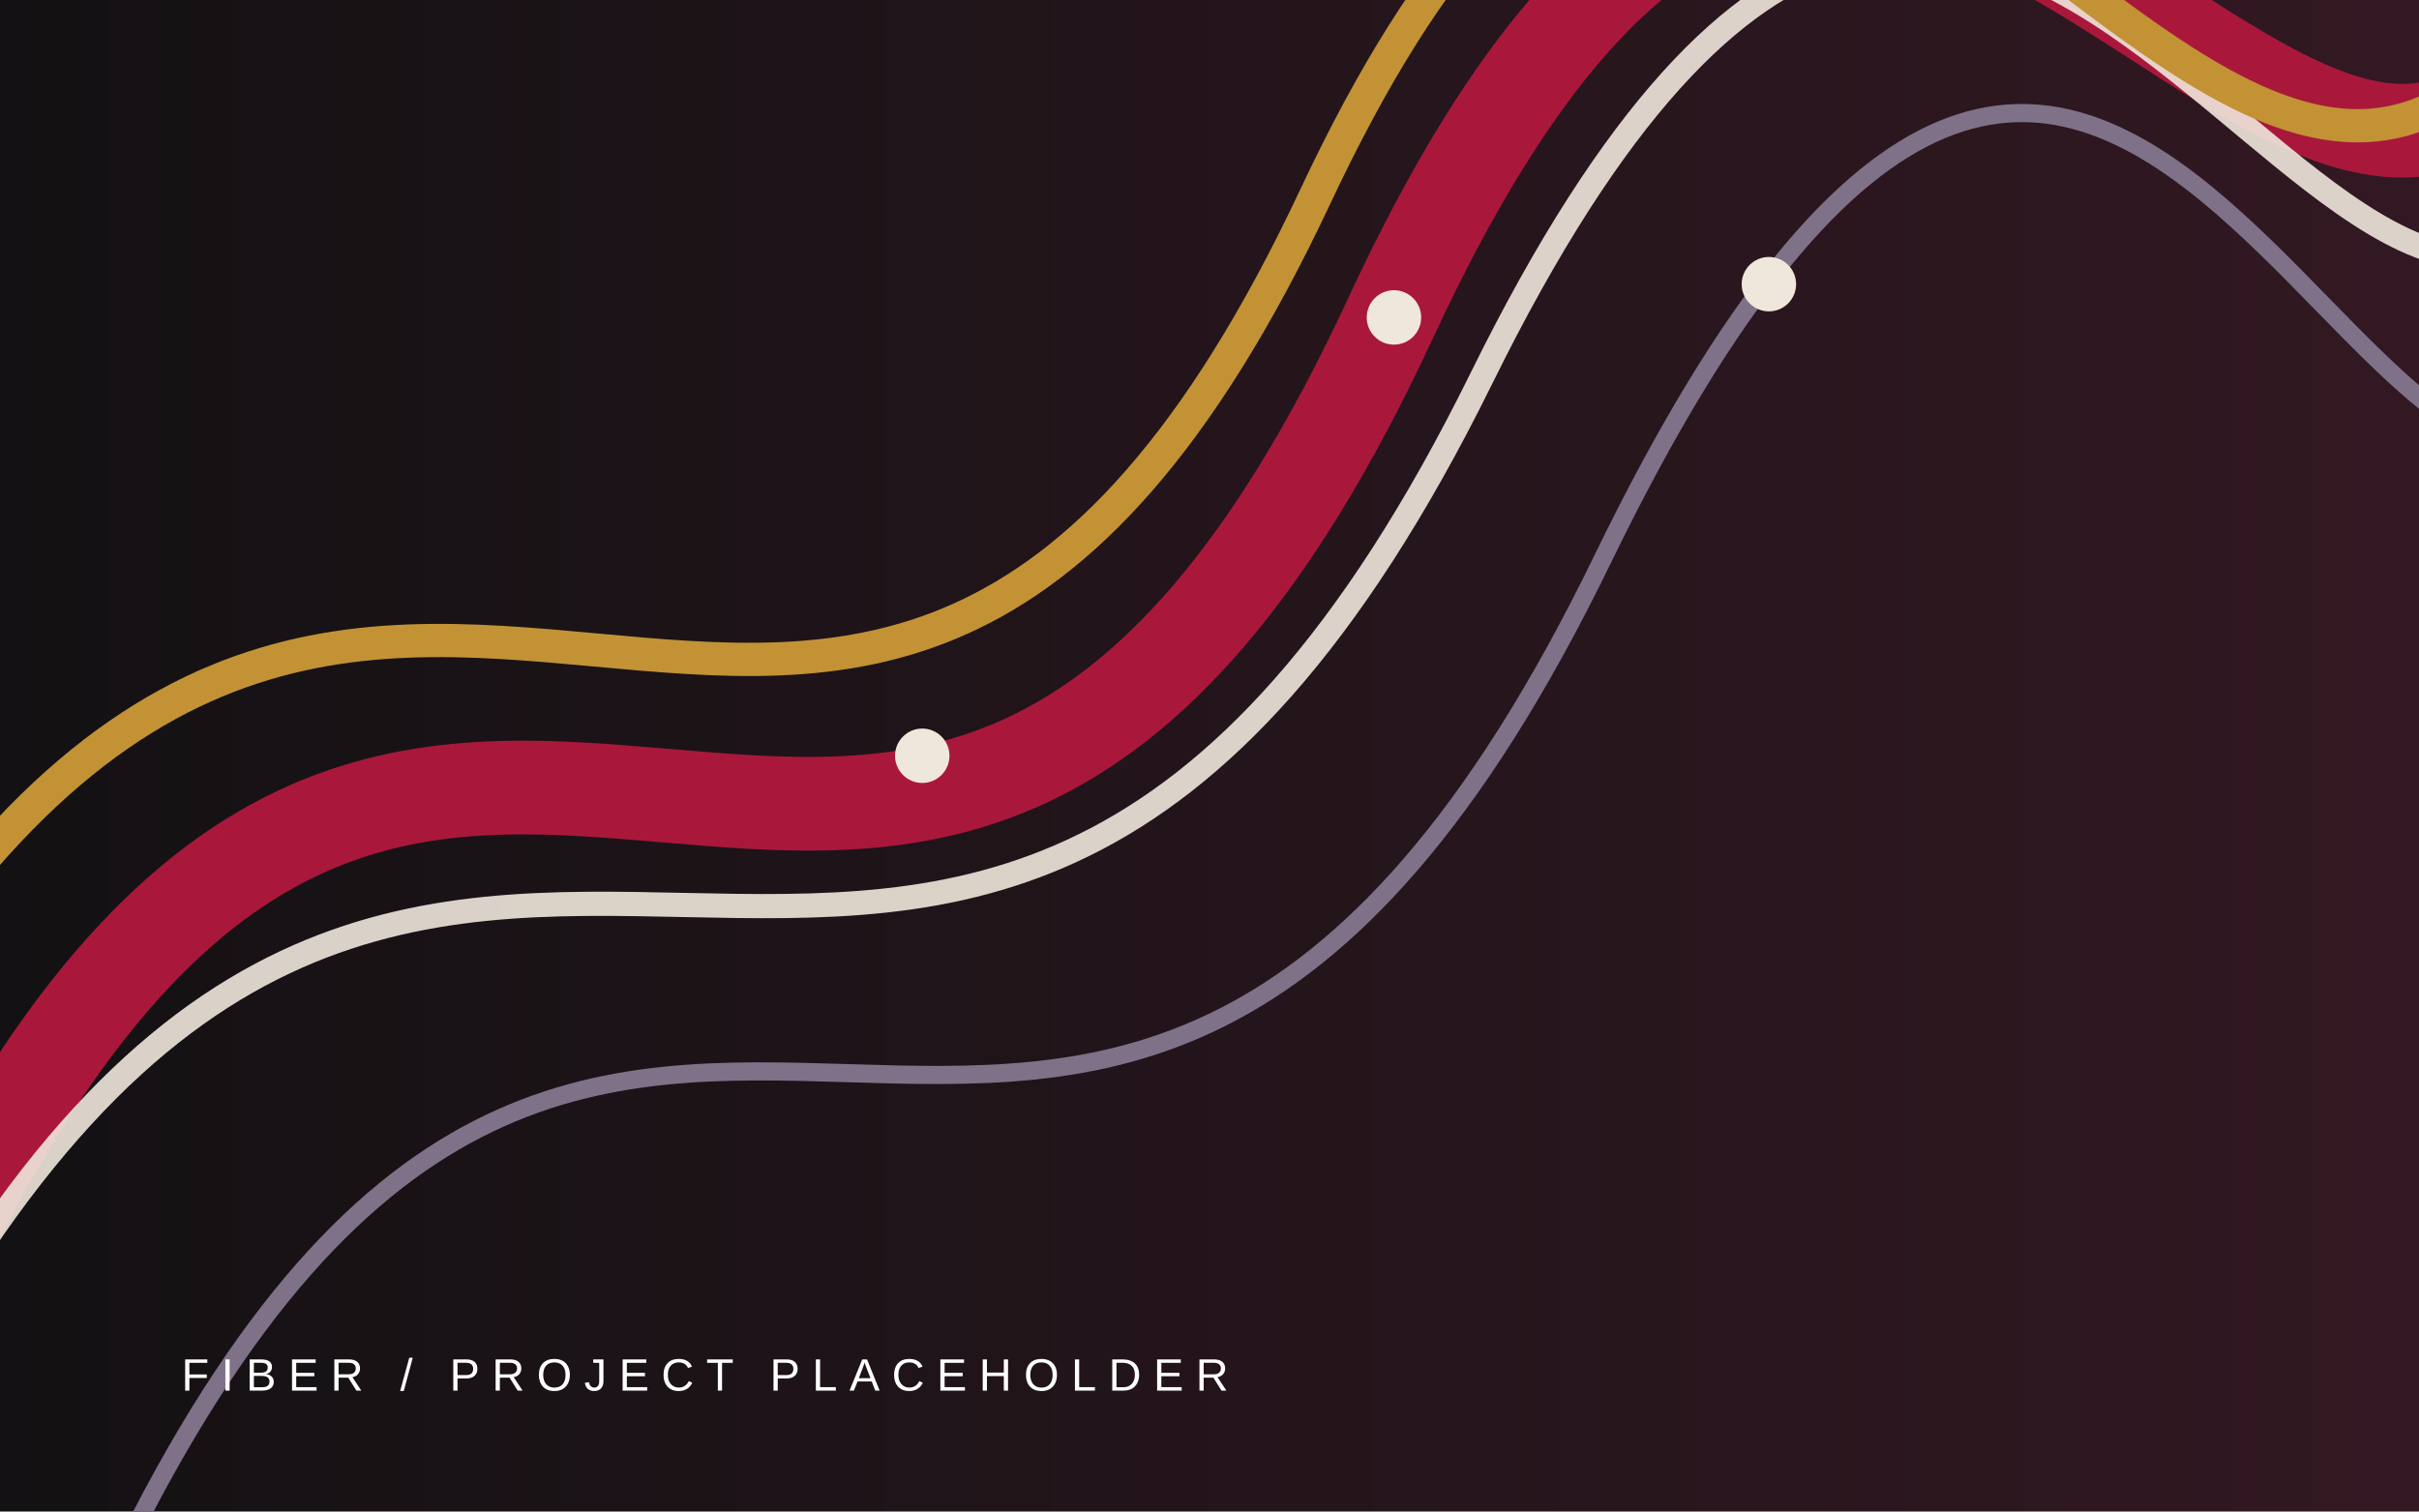
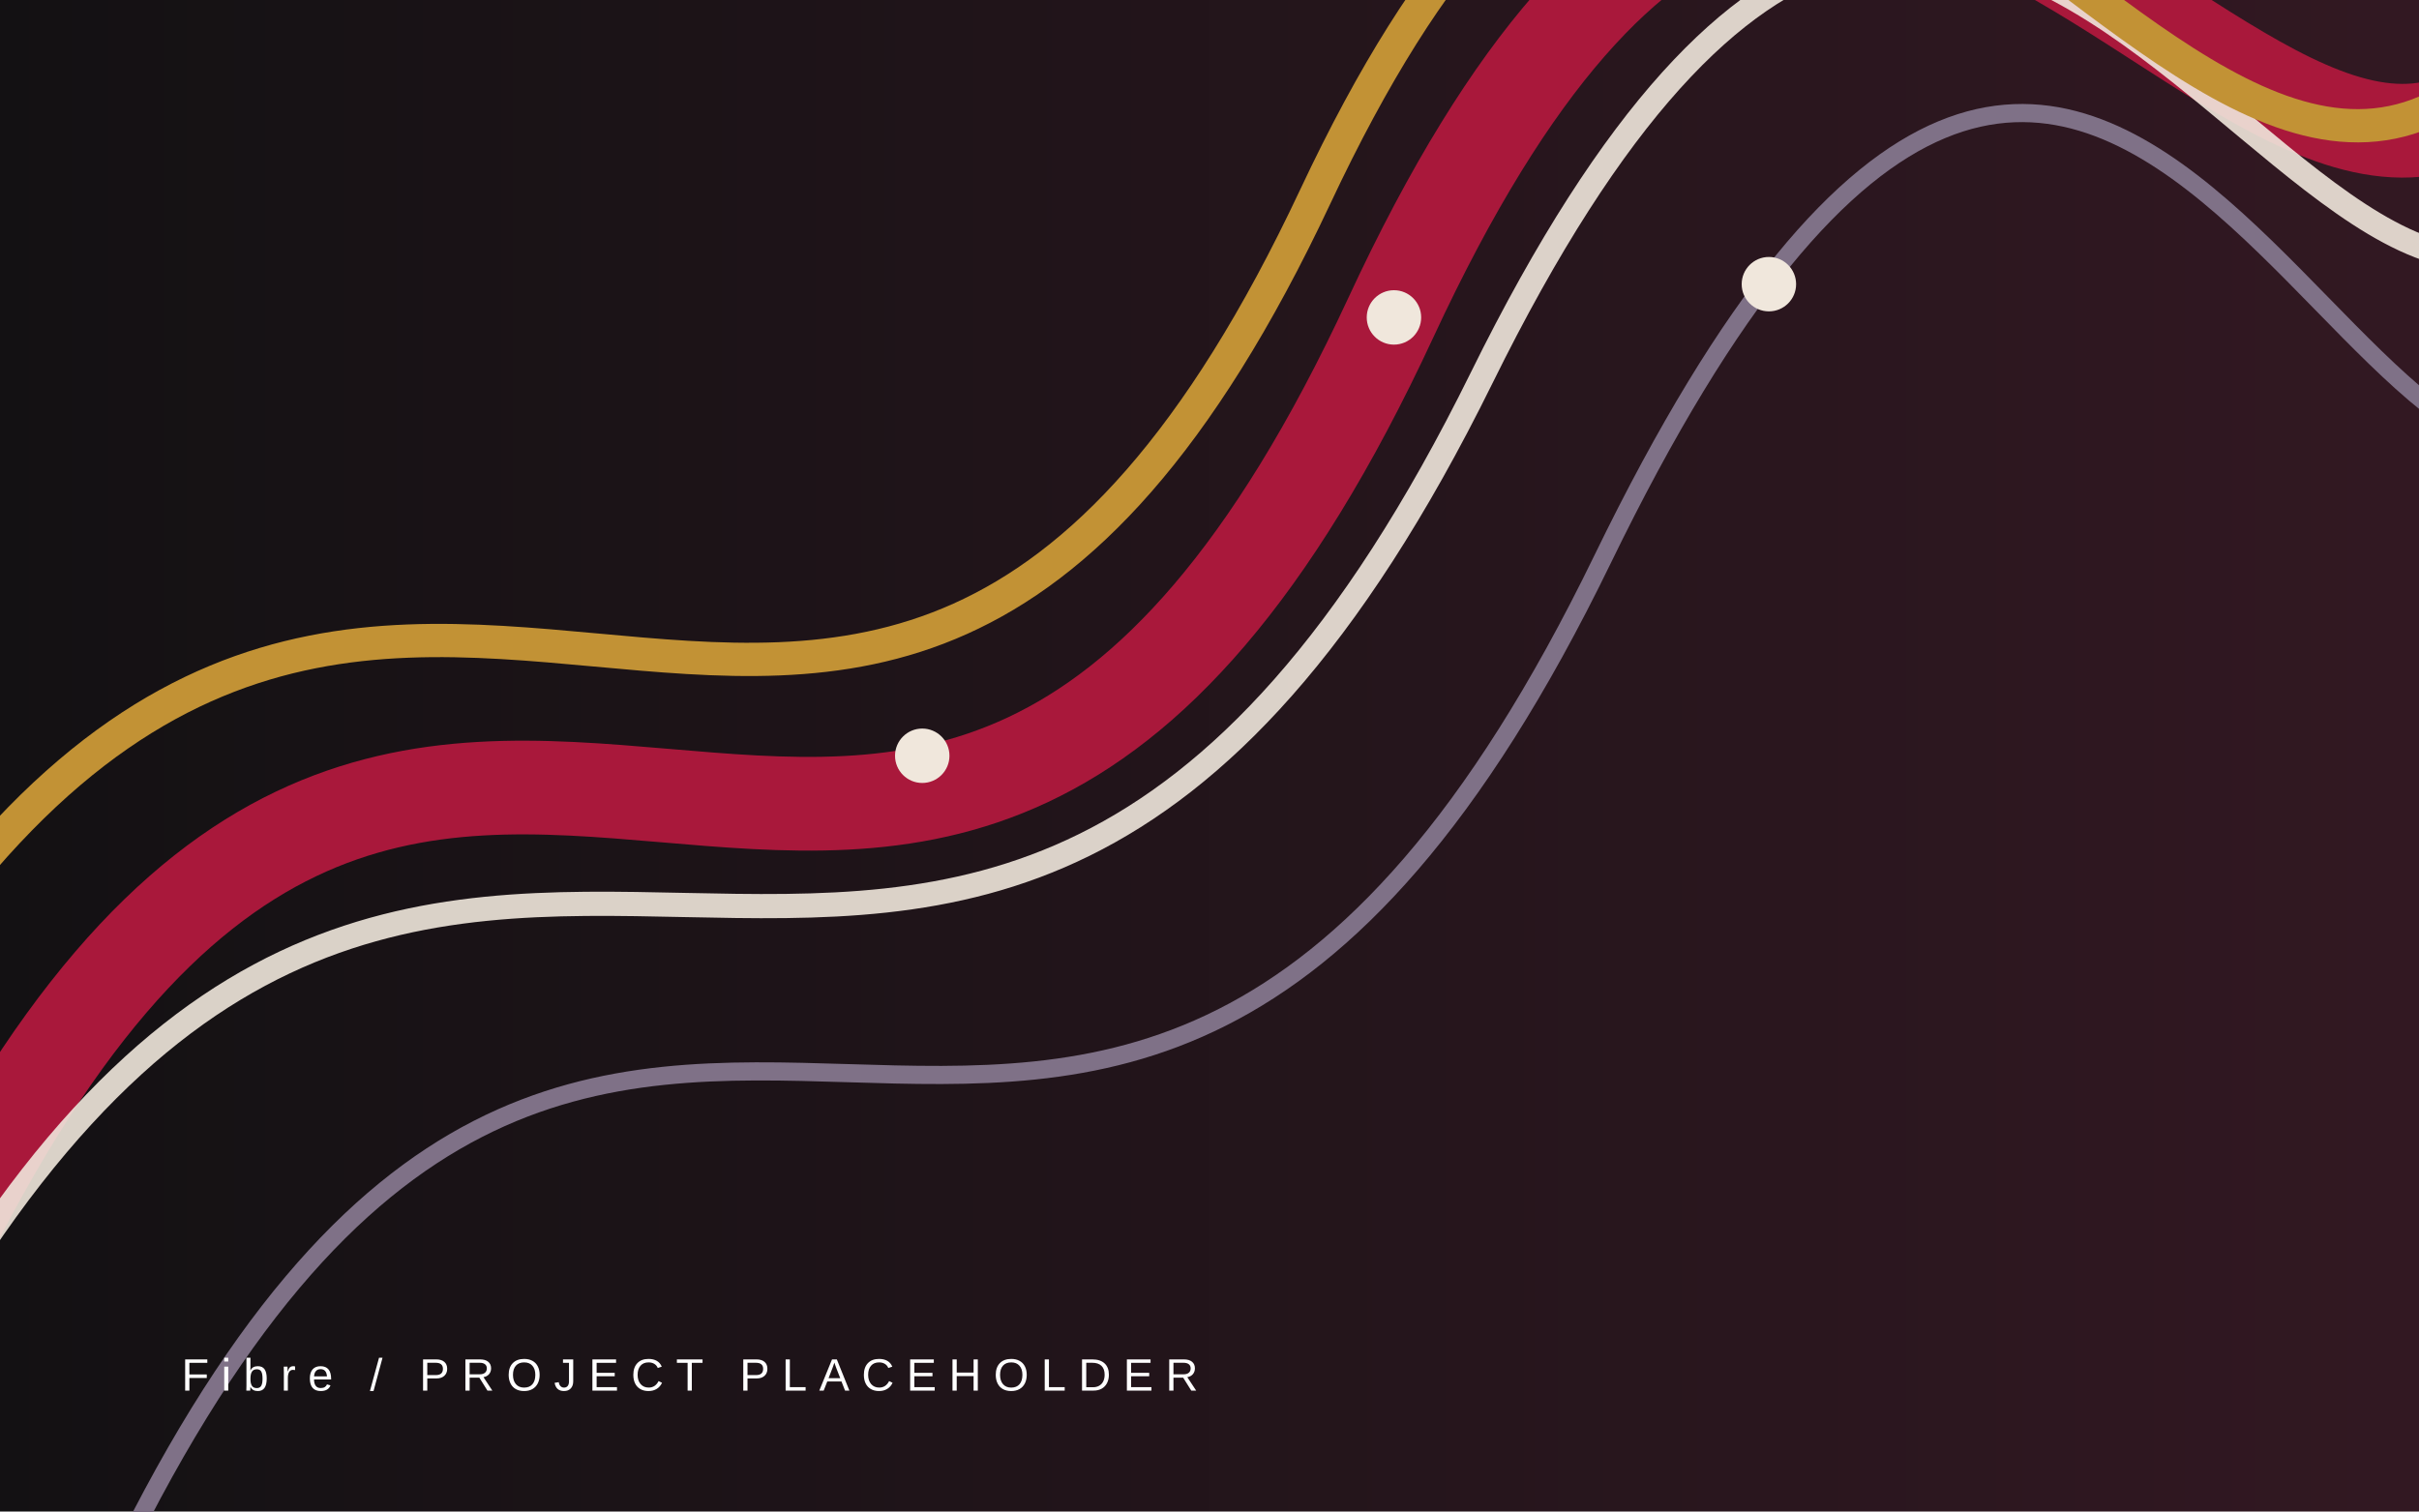
<svg xmlns="http://www.w3.org/2000/svg" viewBox="0 0 1600 1000">
  <defs>
    <linearGradient id="g" x2="1">
      <stop stop-color="#131113" />
      <stop offset="1" stop-color="#321822" />
    </linearGradient>
  </defs>
  <rect width="1600" height="1000" fill="url(#g)" />
  <g fill="none" stroke-linecap="round">
    <path d="M-50 850C280 150 600 900 920 210s600 130 780-210" stroke="#a9183b" stroke-width="62" />
    <path d="M-80 940C280 240 630 960 980 250s570 180 760-160" stroke="#f0e7dc" stroke-width="16" opacity=".9" />
    <path d="M-120 730C240 70 560 790 870 130s570 180 800-110" stroke="#c29235" stroke-width="22" />
    <path d="M70 1050C400 350 720 1070 1060 370s500 90 680-100" stroke="#7f7187" stroke-width="12" />
  </g>
  <g fill="#f0e7dc">
    <circle cx="1170" cy="188" r="18" />
    <circle cx="922" cy="210" r="18" />
    <circle cx="610" cy="500" r="18" />
  </g>
-   <text x="120" y="920" fill="#fff" font-family="Arial" font-size="30" letter-spacing="8">FIBER / PROJECT PLACEHOLDER</text>
+   <text x="120" y="920" fill="#fff" font-family="Arial" font-size="30" letter-spacing="8">Fibre / PROJECT PLACEHOLDER</text>
</svg>
